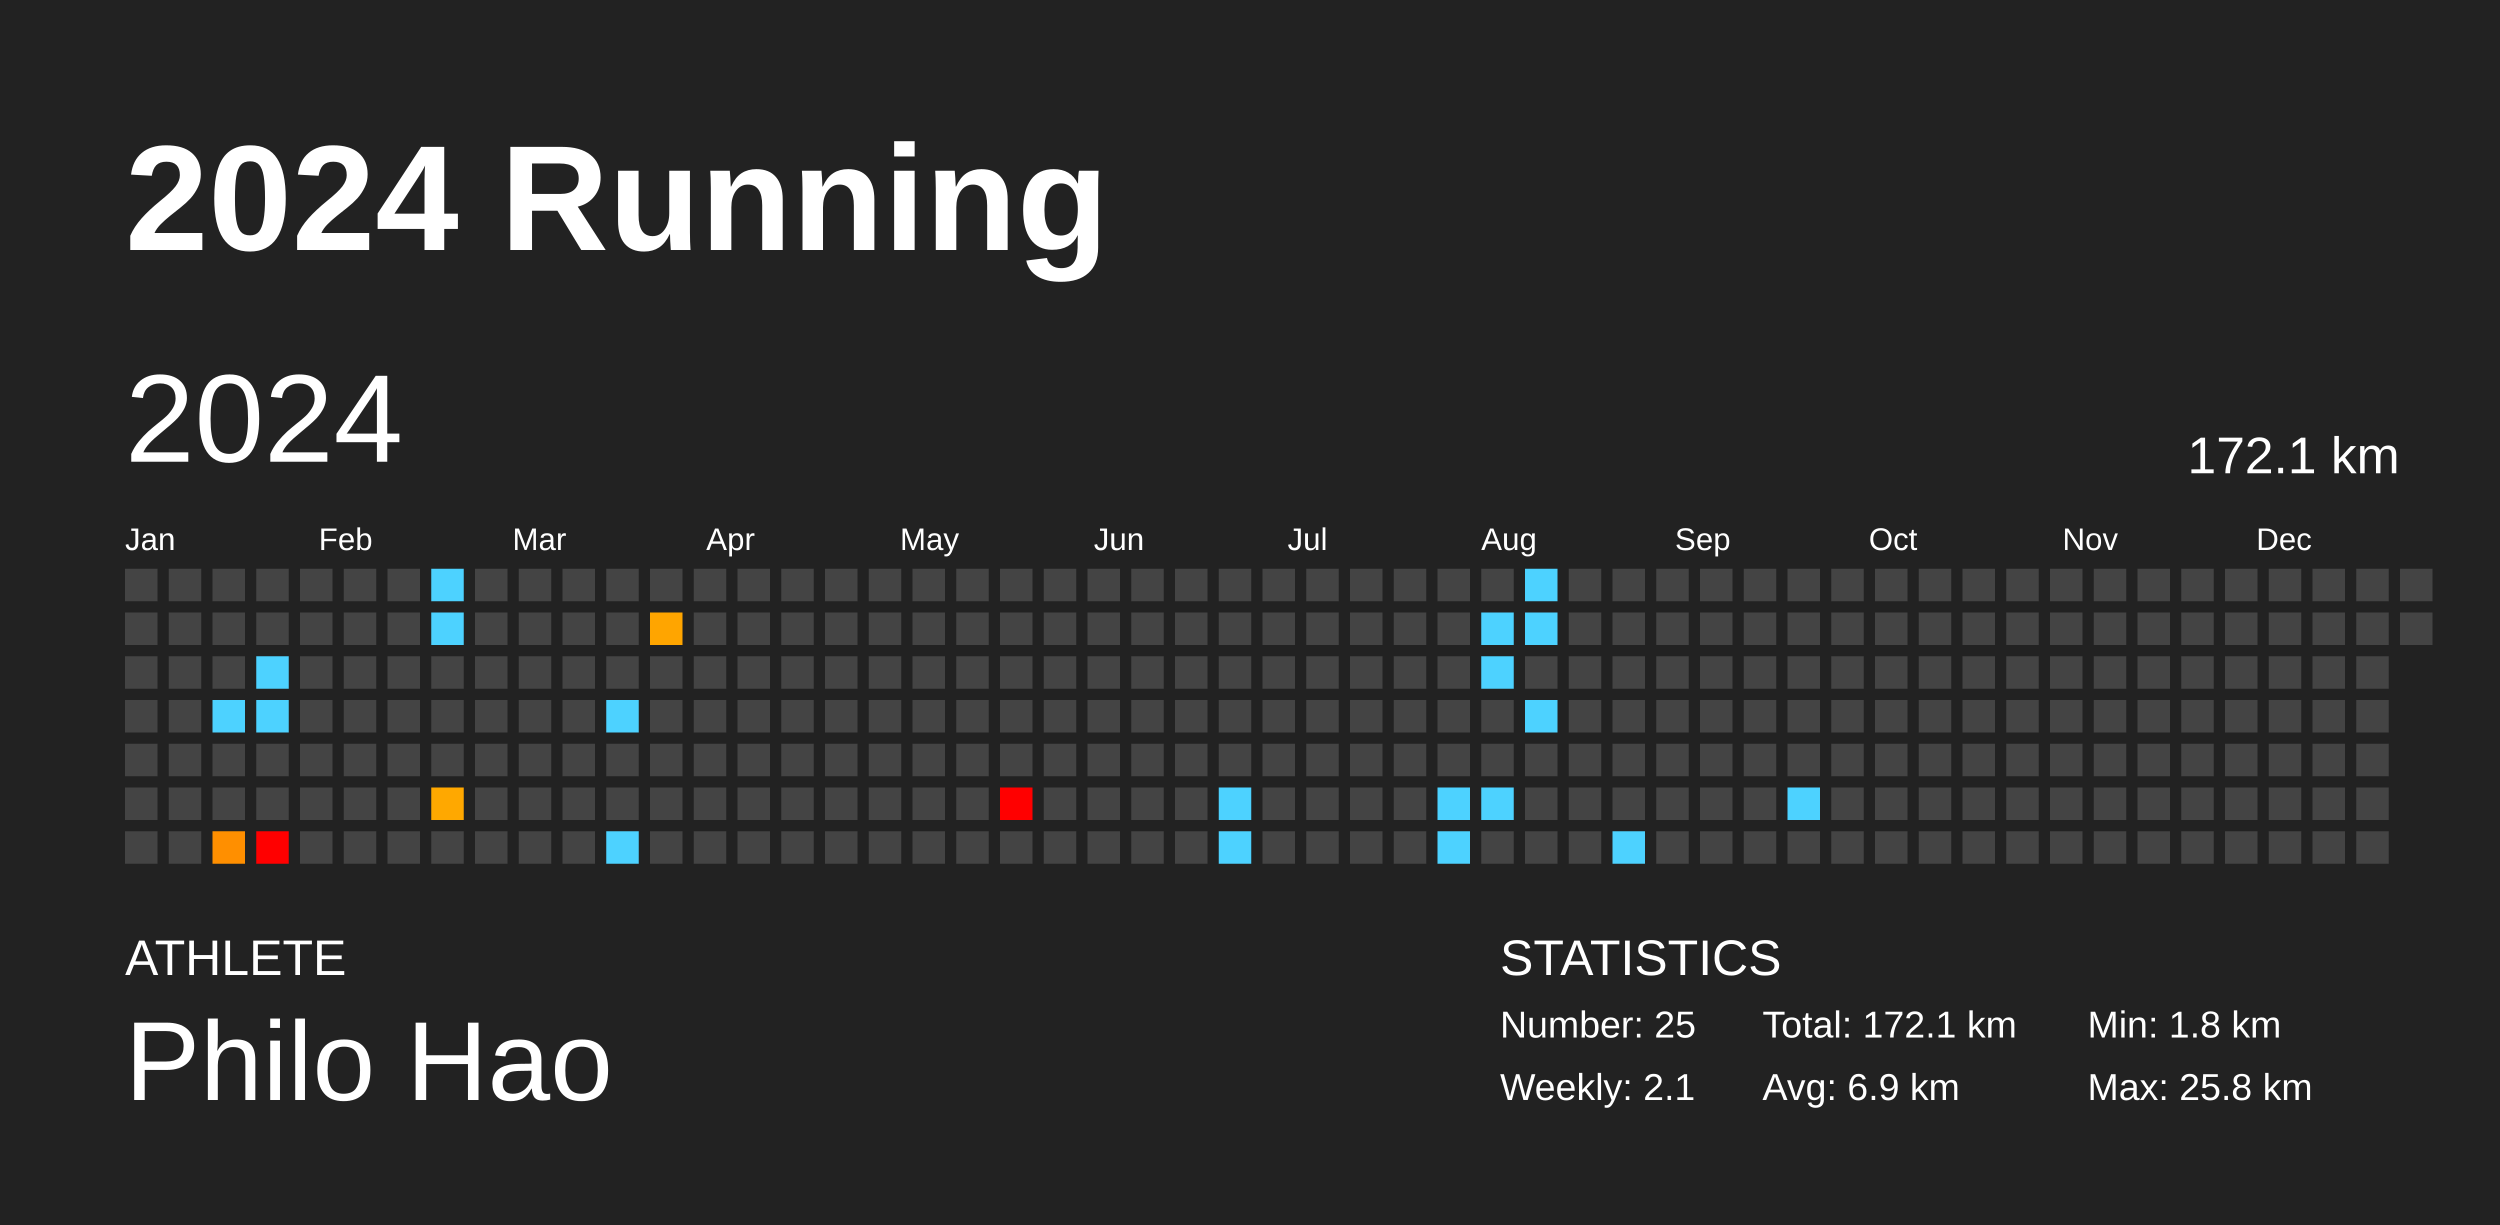
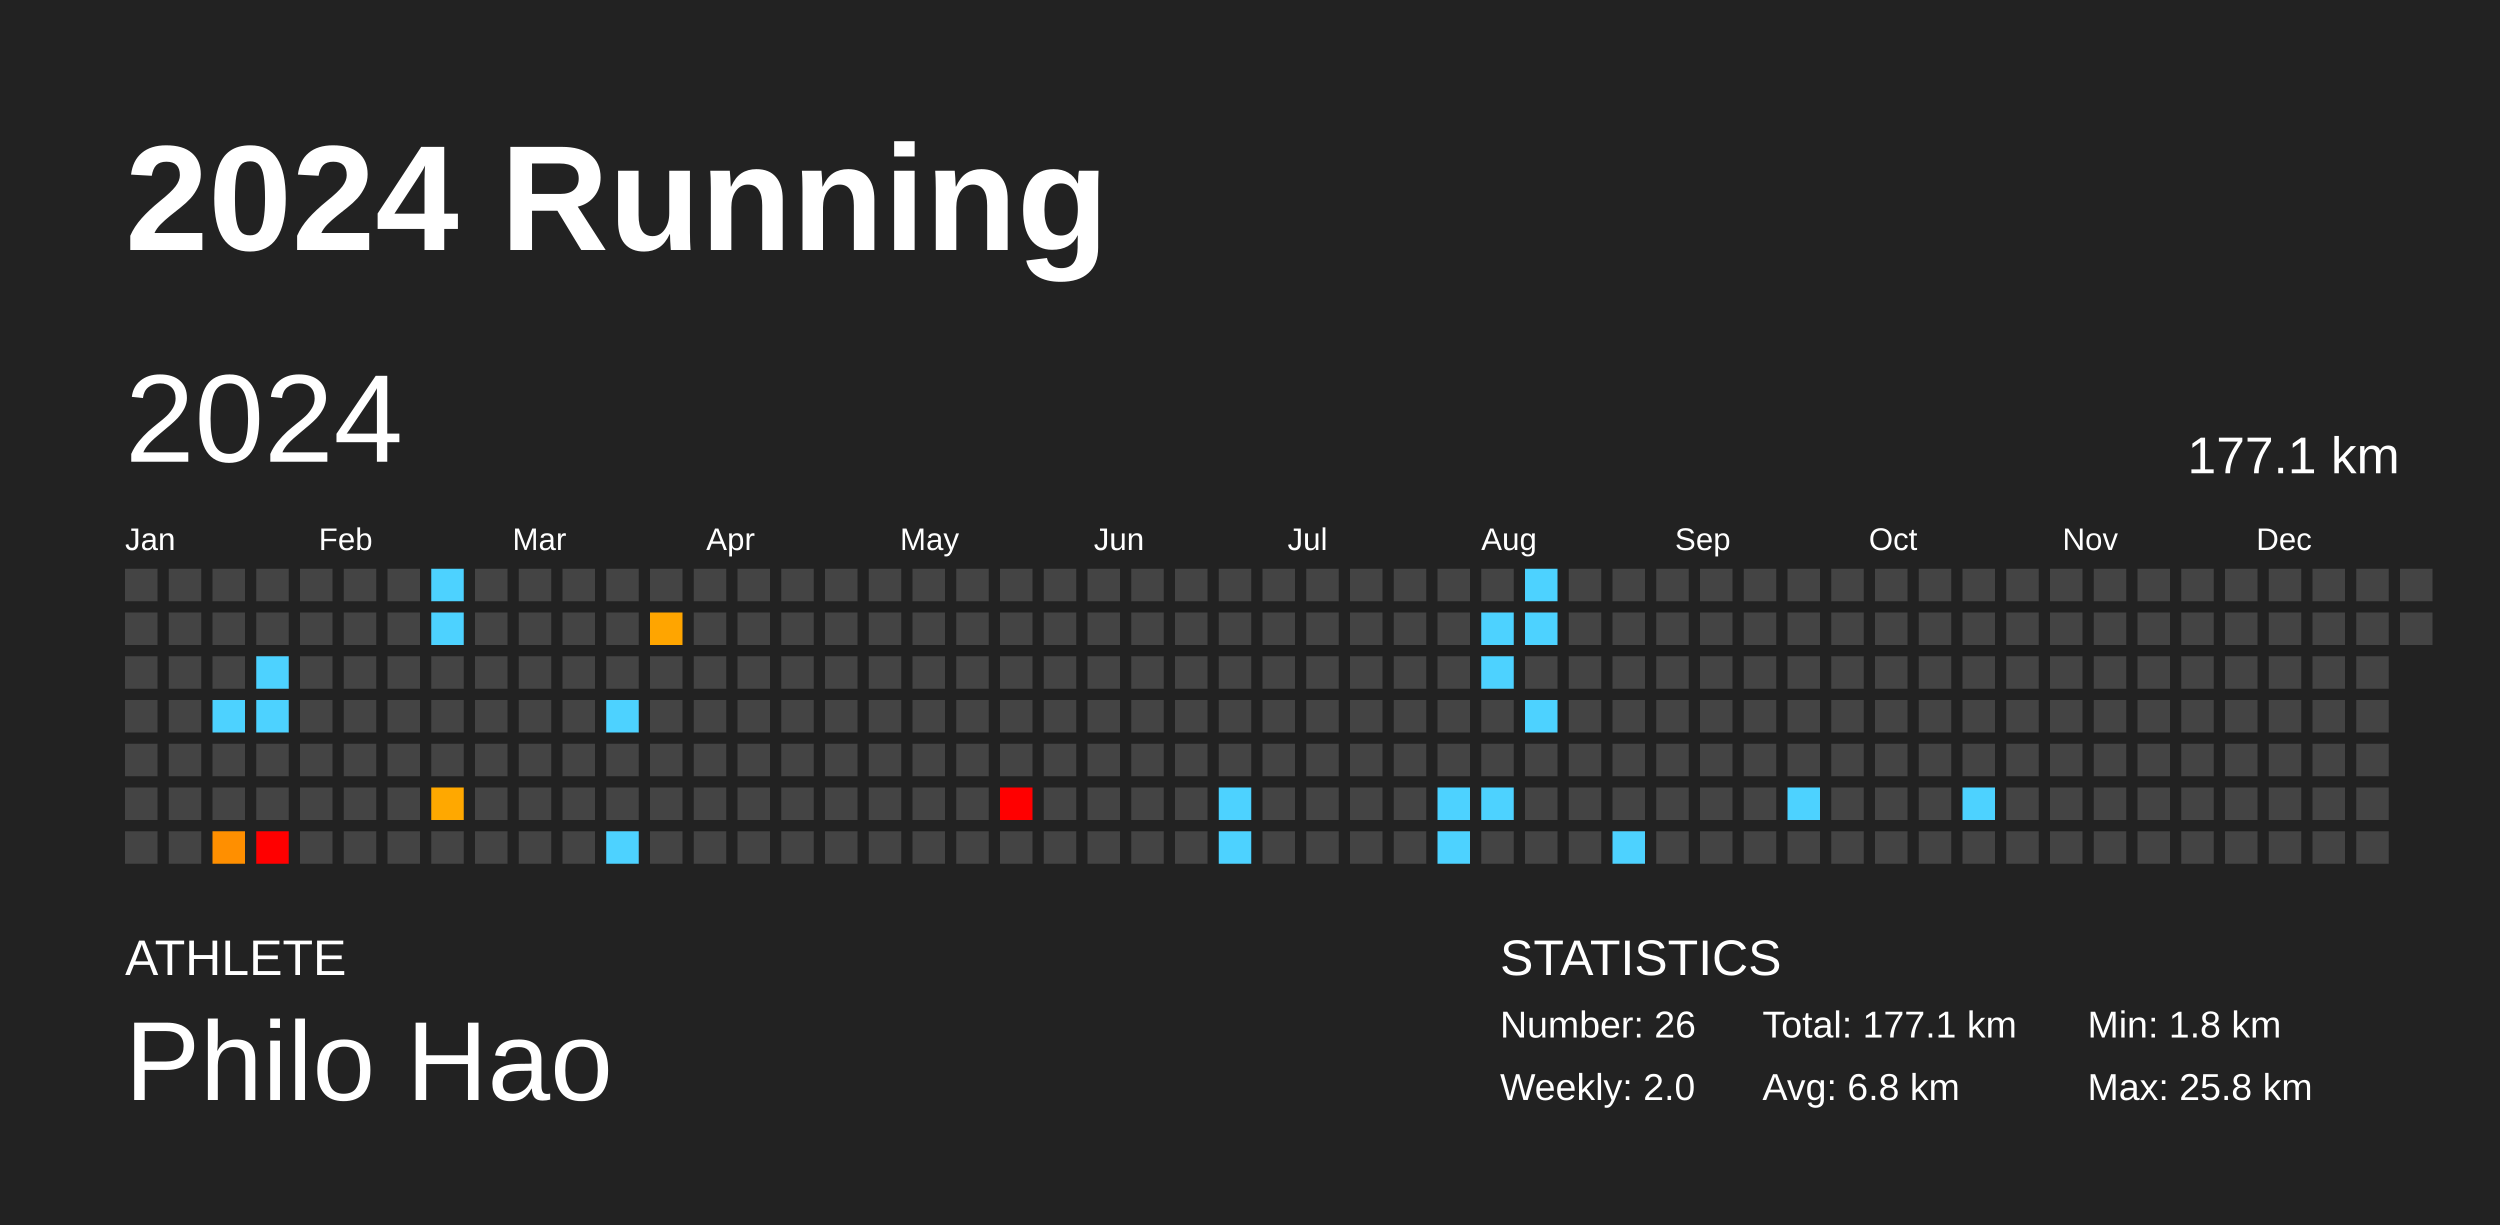
<svg xmlns="http://www.w3.org/2000/svg" baseProfile="full" height="98mm" version="1.1" viewBox="0,0,200,98" width="200mm">
  <defs />
  <rect fill="#222222" height="98" width="200" x="0" y="0" />
  <text fill="#FFFFFF" style="font-size:12px; font-family:Arial; font-weight:bold;" x="10" y="20">2024 Running</text>
  <text fill="#FFFFFF" style="font-size:4px; font-family:Arial" x="10" y="78">ATHLETE</text>
  <text fill="#FFFFFF" style="font-size:9px; font-family:Arial" x="10" y="88">Philo Hao</text>
  <text fill="#FFFFFF" style="font-size:4px; font-family:Arial" x="120" y="78">STATISTICS</text>
-   <text fill="#FFFFFF" style="font-size:3px; font-family:Arial" x="120" y="83">Number: 25</text>
-   <text fill="#FFFFFF" style="font-size:3px; font-family:Arial" x="120" y="88">Weekly: 2.1</text>
-   <text fill="#FFFFFF" style="font-size:3px; font-family:Arial" x="141" y="83">Total: 172.1 km</text>
-   <text fill="#FFFFFF" style="font-size:3px; font-family:Arial" x="141" y="88">Avg: 6.9 km</text>
+   <text fill="#FFFFFF" style="font-size:3px; font-family:Arial" x="120" y="83">Number: 26</text>
+   <text fill="#FFFFFF" style="font-size:3px; font-family:Arial" x="120" y="88">Weekly: 2.0</text>
+   <text fill="#FFFFFF" style="font-size:3px; font-family:Arial" x="141" y="83">Total: 177.1 km</text>
+   <text fill="#FFFFFF" style="font-size:3px; font-family:Arial" x="141" y="88">Avg: 6.8 km</text>
  <text fill="#FFFFFF" style="font-size:3px; font-family:Arial" x="167" y="83">Min: 1.8 km</text>
  <text fill="#FFFFFF" style="font-size:3px; font-family:Arial" x="167" y="88">Max: 25.8 km</text>
  <text dominant-baseline="hanging" fill="#FFFFFF" style="font-size:10.0px; font-family:Arial;" x="10" y="30">2024</text>
-   <text dominant-baseline="hanging" fill="#FFFFFF" style="font-size:4.125px; font-family:Arial;" x="175" y="35">172.1 km</text>
+   <text dominant-baseline="hanging" fill="#FFFFFF" style="font-size:4.125px; font-family:Arial;" x="175" y="35">177.1 km</text>
  <text fill="#FFFFFF" style="font-size:2.5px; font-family:Arial" x="10.0" y="44">Jan</text>
  <text fill="#FFFFFF" style="font-size:2.5px; font-family:Arial" x="25.5" y="44">Feb</text>
  <text fill="#FFFFFF" style="font-size:2.5px; font-family:Arial" x="41.0" y="44">Mar</text>
  <text fill="#FFFFFF" style="font-size:2.5px; font-family:Arial" x="56.5" y="44">Apr</text>
  <text fill="#FFFFFF" style="font-size:2.5px; font-family:Arial" x="72.0" y="44">May</text>
  <text fill="#FFFFFF" style="font-size:2.5px; font-family:Arial" x="87.5" y="44">Jun</text>
  <text fill="#FFFFFF" style="font-size:2.5px; font-family:Arial" x="103.0" y="44">Jul</text>
  <text fill="#FFFFFF" style="font-size:2.5px; font-family:Arial" x="118.5" y="44">Aug</text>
  <text fill="#FFFFFF" style="font-size:2.5px; font-family:Arial" x="134.0" y="44">Sep</text>
  <text fill="#FFFFFF" style="font-size:2.5px; font-family:Arial" x="149.5" y="44">Oct</text>
  <text fill="#FFFFFF" style="font-size:2.5px; font-family:Arial" x="165.0" y="44">Nov</text>
  <text fill="#FFFFFF" style="font-size:2.5px; font-family:Arial" x="180.5" y="44">Dec</text>
  <rect fill="#444444" height="2.6" width="2.6" x="10.0" y="45.5" />
  <rect fill="#444444" height="2.6" width="2.6" x="10.0" y="49.0" />
  <rect fill="#444444" height="2.6" width="2.6" x="10.0" y="52.5" />
  <rect fill="#444444" height="2.6" width="2.6" x="10.0" y="56.0" />
  <rect fill="#444444" height="2.6" width="2.6" x="10.0" y="59.5" />
  <rect fill="#444444" height="2.6" width="2.6" x="10.0" y="63.0" />
  <rect fill="#444444" height="2.6" width="2.6" x="10.0" y="66.5" />
  <rect fill="#444444" height="2.6" width="2.6" x="13.5" y="45.5" />
  <rect fill="#444444" height="2.6" width="2.6" x="13.5" y="49.0" />
  <rect fill="#444444" height="2.6" width="2.6" x="13.5" y="52.5" />
  <rect fill="#444444" height="2.6" width="2.6" x="13.5" y="56.0" />
  <rect fill="#444444" height="2.6" width="2.6" x="13.5" y="59.5" />
  <rect fill="#444444" height="2.6" width="2.6" x="13.5" y="63.0" />
  <rect fill="#444444" height="2.6" width="2.6" x="13.5" y="66.5" />
  <rect fill="#444444" height="2.6" width="2.6" x="17.0" y="45.5" />
  <rect fill="#444444" height="2.6" width="2.6" x="17.0" y="49.0" />
  <rect fill="#444444" height="2.6" width="2.6" x="17.0" y="52.5" />
  <rect fill="#4dd2ff" height="2.6" width="2.6" x="17.0" y="56.0" />
  <rect fill="#444444" height="2.6" width="2.6" x="17.0" y="59.5" />
  <rect fill="#444444" height="2.6" width="2.6" x="17.0" y="63.0" />
  <rect fill="#ff8f00" height="2.6" width="2.6" x="17.0" y="66.5" />
  <rect fill="#444444" height="2.6" width="2.6" x="20.5" y="45.5" />
  <rect fill="#444444" height="2.6" width="2.6" x="20.5" y="49.0" />
  <rect fill="#4dd2ff" height="2.6" width="2.6" x="20.5" y="52.5" />
  <rect fill="#4dd2ff" height="2.6" width="2.6" x="20.5" y="56.0" />
  <rect fill="#444444" height="2.6" width="2.6" x="20.5" y="59.5" />
  <rect fill="#444444" height="2.6" width="2.6" x="20.5" y="63.0" />
  <rect fill="red" height="2.6" width="2.6" x="20.5" y="66.5" />
  <rect fill="#444444" height="2.6" width="2.6" x="24.0" y="45.5" />
  <rect fill="#444444" height="2.6" width="2.6" x="24.0" y="49.0" />
  <rect fill="#444444" height="2.6" width="2.6" x="24.0" y="52.5" />
  <rect fill="#444444" height="2.6" width="2.6" x="24.0" y="56.0" />
  <rect fill="#444444" height="2.6" width="2.6" x="24.0" y="59.5" />
  <rect fill="#444444" height="2.6" width="2.6" x="24.0" y="63.0" />
  <rect fill="#444444" height="2.6" width="2.6" x="24.0" y="66.5" />
  <rect fill="#444444" height="2.6" width="2.6" x="27.5" y="45.5" />
  <rect fill="#444444" height="2.6" width="2.6" x="27.5" y="49.0" />
  <rect fill="#444444" height="2.6" width="2.6" x="27.5" y="52.5" />
  <rect fill="#444444" height="2.6" width="2.6" x="27.5" y="56.0" />
  <rect fill="#444444" height="2.6" width="2.6" x="27.5" y="59.5" />
  <rect fill="#444444" height="2.6" width="2.6" x="27.5" y="63.0" />
  <rect fill="#444444" height="2.6" width="2.6" x="27.5" y="66.5" />
  <rect fill="#444444" height="2.6" width="2.6" x="31.0" y="45.5" />
  <rect fill="#444444" height="2.6" width="2.6" x="31.0" y="49.0" />
  <rect fill="#444444" height="2.6" width="2.6" x="31.0" y="52.5" />
  <rect fill="#444444" height="2.6" width="2.6" x="31.0" y="56.0" />
  <rect fill="#444444" height="2.6" width="2.6" x="31.0" y="59.5" />
  <rect fill="#444444" height="2.6" width="2.6" x="31.0" y="63.0" />
  <rect fill="#444444" height="2.6" width="2.6" x="31.0" y="66.5" />
  <rect fill="#4dd2ff" height="2.6" width="2.6" x="34.5" y="45.5" />
  <rect fill="#4dd2ff" height="2.6" width="2.6" x="34.5" y="49.0" />
  <rect fill="#444444" height="2.6" width="2.6" x="34.5" y="52.5" />
  <rect fill="#444444" height="2.6" width="2.6" x="34.5" y="56.0" />
  <rect fill="#444444" height="2.6" width="2.6" x="34.5" y="59.5" />
  <rect fill="#ffa800" height="2.6" width="2.6" x="34.5" y="63.0" />
  <rect fill="#444444" height="2.6" width="2.6" x="34.5" y="66.5" />
  <rect fill="#444444" height="2.6" width="2.6" x="38.0" y="45.5" />
  <rect fill="#444444" height="2.6" width="2.6" x="38.0" y="49.0" />
  <rect fill="#444444" height="2.6" width="2.6" x="38.0" y="52.5" />
  <rect fill="#444444" height="2.6" width="2.6" x="38.0" y="56.0" />
  <rect fill="#444444" height="2.6" width="2.6" x="38.0" y="59.5" />
  <rect fill="#444444" height="2.6" width="2.6" x="38.0" y="63.0" />
  <rect fill="#444444" height="2.6" width="2.6" x="38.0" y="66.5" />
  <rect fill="#444444" height="2.6" width="2.6" x="41.5" y="45.5" />
  <rect fill="#444444" height="2.6" width="2.6" x="41.5" y="49.0" />
  <rect fill="#444444" height="2.6" width="2.6" x="41.5" y="52.5" />
  <rect fill="#444444" height="2.6" width="2.6" x="41.5" y="56.0" />
  <rect fill="#444444" height="2.6" width="2.6" x="41.5" y="59.5" />
  <rect fill="#444444" height="2.6" width="2.6" x="41.5" y="63.0" />
  <rect fill="#444444" height="2.6" width="2.6" x="41.5" y="66.5" />
  <rect fill="#444444" height="2.6" width="2.6" x="45.0" y="45.5" />
  <rect fill="#444444" height="2.6" width="2.6" x="45.0" y="49.0" />
  <rect fill="#444444" height="2.6" width="2.6" x="45.0" y="52.5" />
  <rect fill="#444444" height="2.6" width="2.6" x="45.0" y="56.0" />
  <rect fill="#444444" height="2.6" width="2.6" x="45.0" y="59.5" />
  <rect fill="#444444" height="2.6" width="2.6" x="45.0" y="63.0" />
  <rect fill="#444444" height="2.6" width="2.6" x="45.0" y="66.5" />
  <rect fill="#444444" height="2.6" width="2.6" x="48.5" y="45.5" />
  <rect fill="#444444" height="2.6" width="2.6" x="48.5" y="49.0" />
  <rect fill="#444444" height="2.6" width="2.6" x="48.5" y="52.5" />
  <rect fill="#4dd2ff" height="2.6" width="2.6" x="48.5" y="56.0" />
  <rect fill="#444444" height="2.6" width="2.6" x="48.5" y="59.5" />
  <rect fill="#444444" height="2.6" width="2.6" x="48.5" y="63.0" />
  <rect fill="#4dd2ff" height="2.6" width="2.6" x="48.5" y="66.5" />
  <rect fill="#444444" height="2.6" width="2.6" x="52.0" y="45.5" />
  <rect fill="#ffa500" height="2.6" width="2.6" x="52.0" y="49.0" />
  <rect fill="#444444" height="2.6" width="2.6" x="52.0" y="52.5" />
  <rect fill="#444444" height="2.6" width="2.6" x="52.0" y="56.0" />
  <rect fill="#444444" height="2.6" width="2.6" x="52.0" y="59.5" />
  <rect fill="#444444" height="2.6" width="2.6" x="52.0" y="63.0" />
  <rect fill="#444444" height="2.6" width="2.6" x="52.0" y="66.5" />
  <rect fill="#444444" height="2.6" width="2.6" x="55.5" y="45.5" />
  <rect fill="#444444" height="2.6" width="2.6" x="55.5" y="49.0" />
  <rect fill="#444444" height="2.6" width="2.6" x="55.5" y="52.5" />
  <rect fill="#444444" height="2.6" width="2.6" x="55.5" y="56.0" />
  <rect fill="#444444" height="2.6" width="2.6" x="55.5" y="59.5" />
  <rect fill="#444444" height="2.6" width="2.6" x="55.5" y="63.0" />
  <rect fill="#444444" height="2.6" width="2.6" x="55.5" y="66.5" />
  <rect fill="#444444" height="2.6" width="2.6" x="59.0" y="45.5" />
  <rect fill="#444444" height="2.6" width="2.6" x="59.0" y="49.0" />
  <rect fill="#444444" height="2.6" width="2.6" x="59.0" y="52.5" />
  <rect fill="#444444" height="2.6" width="2.6" x="59.0" y="56.0" />
  <rect fill="#444444" height="2.6" width="2.6" x="59.0" y="59.5" />
  <rect fill="#444444" height="2.6" width="2.6" x="59.0" y="63.0" />
  <rect fill="#444444" height="2.6" width="2.6" x="59.0" y="66.5" />
  <rect fill="#444444" height="2.6" width="2.6" x="62.5" y="45.5" />
  <rect fill="#444444" height="2.6" width="2.6" x="62.5" y="49.0" />
  <rect fill="#444444" height="2.6" width="2.6" x="62.5" y="52.5" />
  <rect fill="#444444" height="2.6" width="2.6" x="62.5" y="56.0" />
  <rect fill="#444444" height="2.6" width="2.6" x="62.5" y="59.5" />
  <rect fill="#444444" height="2.6" width="2.6" x="62.5" y="63.0" />
  <rect fill="#444444" height="2.6" width="2.6" x="62.5" y="66.5" />
  <rect fill="#444444" height="2.6" width="2.6" x="66.0" y="45.5" />
  <rect fill="#444444" height="2.6" width="2.6" x="66.0" y="49.0" />
  <rect fill="#444444" height="2.6" width="2.6" x="66.0" y="52.5" />
  <rect fill="#444444" height="2.6" width="2.6" x="66.0" y="56.0" />
  <rect fill="#444444" height="2.6" width="2.6" x="66.0" y="59.5" />
  <rect fill="#444444" height="2.6" width="2.6" x="66.0" y="63.0" />
  <rect fill="#444444" height="2.6" width="2.6" x="66.0" y="66.5" />
  <rect fill="#444444" height="2.6" width="2.6" x="69.5" y="45.5" />
  <rect fill="#444444" height="2.6" width="2.6" x="69.5" y="49.0" />
  <rect fill="#444444" height="2.6" width="2.6" x="69.5" y="52.5" />
  <rect fill="#444444" height="2.6" width="2.6" x="69.5" y="56.0" />
  <rect fill="#444444" height="2.6" width="2.6" x="69.5" y="59.5" />
  <rect fill="#444444" height="2.6" width="2.6" x="69.5" y="63.0" />
  <rect fill="#444444" height="2.6" width="2.6" x="69.5" y="66.5" />
  <rect fill="#444444" height="2.6" width="2.6" x="73.0" y="45.5" />
  <rect fill="#444444" height="2.6" width="2.6" x="73.0" y="49.0" />
  <rect fill="#444444" height="2.6" width="2.6" x="73.0" y="52.5" />
  <rect fill="#444444" height="2.6" width="2.6" x="73.0" y="56.0" />
  <rect fill="#444444" height="2.6" width="2.6" x="73.0" y="59.5" />
  <rect fill="#444444" height="2.6" width="2.6" x="73.0" y="63.0" />
  <rect fill="#444444" height="2.6" width="2.6" x="73.0" y="66.5" />
  <rect fill="#444444" height="2.6" width="2.6" x="76.5" y="45.5" />
  <rect fill="#444444" height="2.6" width="2.6" x="76.5" y="49.0" />
  <rect fill="#444444" height="2.6" width="2.6" x="76.5" y="52.5" />
  <rect fill="#444444" height="2.6" width="2.6" x="76.5" y="56.0" />
  <rect fill="#444444" height="2.6" width="2.6" x="76.5" y="59.5" />
  <rect fill="#444444" height="2.6" width="2.6" x="76.5" y="63.0" />
  <rect fill="#444444" height="2.6" width="2.6" x="76.5" y="66.5" />
  <rect fill="#444444" height="2.6" width="2.6" x="80.0" y="45.5" />
  <rect fill="#444444" height="2.6" width="2.6" x="80.0" y="49.0" />
  <rect fill="#444444" height="2.6" width="2.6" x="80.0" y="52.5" />
  <rect fill="#444444" height="2.6" width="2.6" x="80.0" y="56.0" />
  <rect fill="#444444" height="2.6" width="2.6" x="80.0" y="59.5" />
  <rect fill="red" height="2.6" width="2.6" x="80.0" y="63.0" />
  <rect fill="#444444" height="2.6" width="2.6" x="80.0" y="66.5" />
  <rect fill="#444444" height="2.6" width="2.6" x="83.5" y="45.5" />
  <rect fill="#444444" height="2.6" width="2.6" x="83.5" y="49.0" />
  <rect fill="#444444" height="2.6" width="2.6" x="83.5" y="52.5" />
  <rect fill="#444444" height="2.6" width="2.6" x="83.5" y="56.0" />
  <rect fill="#444444" height="2.6" width="2.6" x="83.5" y="59.5" />
  <rect fill="#444444" height="2.6" width="2.6" x="83.5" y="63.0" />
  <rect fill="#444444" height="2.6" width="2.6" x="83.5" y="66.5" />
  <rect fill="#444444" height="2.6" width="2.6" x="87.0" y="45.5" />
  <rect fill="#444444" height="2.6" width="2.6" x="87.0" y="49.0" />
  <rect fill="#444444" height="2.6" width="2.6" x="87.0" y="52.5" />
  <rect fill="#444444" height="2.6" width="2.6" x="87.0" y="56.0" />
  <rect fill="#444444" height="2.6" width="2.6" x="87.0" y="59.5" />
  <rect fill="#444444" height="2.6" width="2.6" x="87.0" y="63.0" />
  <rect fill="#444444" height="2.6" width="2.6" x="87.0" y="66.5" />
  <rect fill="#444444" height="2.6" width="2.6" x="90.5" y="45.5" />
  <rect fill="#444444" height="2.6" width="2.6" x="90.5" y="49.0" />
  <rect fill="#444444" height="2.6" width="2.6" x="90.5" y="52.5" />
  <rect fill="#444444" height="2.6" width="2.6" x="90.5" y="56.0" />
  <rect fill="#444444" height="2.6" width="2.6" x="90.5" y="59.5" />
  <rect fill="#444444" height="2.6" width="2.6" x="90.5" y="63.0" />
  <rect fill="#444444" height="2.6" width="2.6" x="90.5" y="66.5" />
  <rect fill="#444444" height="2.6" width="2.6" x="94.0" y="45.5" />
  <rect fill="#444444" height="2.6" width="2.6" x="94.0" y="49.0" />
  <rect fill="#444444" height="2.6" width="2.6" x="94.0" y="52.5" />
  <rect fill="#444444" height="2.6" width="2.6" x="94.0" y="56.0" />
  <rect fill="#444444" height="2.6" width="2.6" x="94.0" y="59.5" />
  <rect fill="#444444" height="2.6" width="2.6" x="94.0" y="63.0" />
  <rect fill="#444444" height="2.6" width="2.6" x="94.0" y="66.5" />
  <rect fill="#444444" height="2.6" width="2.6" x="97.5" y="45.5" />
  <rect fill="#444444" height="2.6" width="2.6" x="97.5" y="49.0" />
  <rect fill="#444444" height="2.6" width="2.6" x="97.5" y="52.5" />
  <rect fill="#444444" height="2.6" width="2.6" x="97.5" y="56.0" />
  <rect fill="#444444" height="2.6" width="2.6" x="97.5" y="59.5" />
  <rect fill="#4dd2ff" height="2.6" width="2.6" x="97.5" y="63.0" />
  <rect fill="#4dd2ff" height="2.6" width="2.6" x="97.5" y="66.5" />
  <rect fill="#444444" height="2.6" width="2.6" x="101.0" y="45.5" />
  <rect fill="#444444" height="2.6" width="2.6" x="101.0" y="49.0" />
  <rect fill="#444444" height="2.6" width="2.6" x="101.0" y="52.5" />
  <rect fill="#444444" height="2.6" width="2.6" x="101.0" y="56.0" />
  <rect fill="#444444" height="2.6" width="2.6" x="101.0" y="59.5" />
  <rect fill="#444444" height="2.6" width="2.6" x="101.0" y="63.0" />
  <rect fill="#444444" height="2.6" width="2.6" x="101.0" y="66.5" />
  <rect fill="#444444" height="2.6" width="2.6" x="104.5" y="45.5" />
  <rect fill="#444444" height="2.6" width="2.6" x="104.5" y="49.0" />
  <rect fill="#444444" height="2.6" width="2.6" x="104.5" y="52.5" />
  <rect fill="#444444" height="2.6" width="2.6" x="104.5" y="56.0" />
  <rect fill="#444444" height="2.6" width="2.6" x="104.5" y="59.5" />
  <rect fill="#444444" height="2.6" width="2.6" x="104.5" y="63.0" />
  <rect fill="#444444" height="2.6" width="2.6" x="104.5" y="66.5" />
  <rect fill="#444444" height="2.6" width="2.6" x="108.0" y="45.5" />
  <rect fill="#444444" height="2.6" width="2.6" x="108.0" y="49.0" />
  <rect fill="#444444" height="2.6" width="2.6" x="108.0" y="52.5" />
  <rect fill="#444444" height="2.6" width="2.6" x="108.0" y="56.0" />
  <rect fill="#444444" height="2.6" width="2.6" x="108.0" y="59.5" />
  <rect fill="#444444" height="2.6" width="2.6" x="108.0" y="63.0" />
  <rect fill="#444444" height="2.6" width="2.6" x="108.0" y="66.5" />
  <rect fill="#444444" height="2.6" width="2.6" x="111.5" y="45.5" />
  <rect fill="#444444" height="2.6" width="2.6" x="111.5" y="49.0" />
  <rect fill="#444444" height="2.6" width="2.6" x="111.5" y="52.5" />
  <rect fill="#444444" height="2.6" width="2.6" x="111.5" y="56.0" />
  <rect fill="#444444" height="2.6" width="2.6" x="111.5" y="59.5" />
  <rect fill="#444444" height="2.6" width="2.6" x="111.5" y="63.0" />
  <rect fill="#444444" height="2.6" width="2.6" x="111.5" y="66.5" />
  <rect fill="#444444" height="2.6" width="2.6" x="115.0" y="45.5" />
  <rect fill="#444444" height="2.6" width="2.6" x="115.0" y="49.0" />
  <rect fill="#444444" height="2.6" width="2.6" x="115.0" y="52.5" />
  <rect fill="#444444" height="2.6" width="2.6" x="115.0" y="56.0" />
  <rect fill="#444444" height="2.6" width="2.6" x="115.0" y="59.5" />
  <rect fill="#4dd2ff" height="2.6" width="2.6" x="115.0" y="63.0" />
  <rect fill="#4dd2ff" height="2.6" width="2.6" x="115.0" y="66.5" />
  <rect fill="#444444" height="2.6" width="2.6" x="118.5" y="45.5" />
  <rect fill="#4dd2ff" height="2.6" width="2.6" x="118.5" y="49.0" />
  <rect fill="#4dd2ff" height="2.6" width="2.6" x="118.5" y="52.5" />
  <rect fill="#444444" height="2.6" width="2.6" x="118.5" y="56.0" />
  <rect fill="#444444" height="2.6" width="2.6" x="118.5" y="59.5" />
  <rect fill="#4dd2ff" height="2.6" width="2.6" x="118.5" y="63.0" />
  <rect fill="#444444" height="2.6" width="2.6" x="118.5" y="66.5" />
  <rect fill="#4dd2ff" height="2.6" width="2.6" x="122.0" y="45.5" />
  <rect fill="#4dd2ff" height="2.6" width="2.6" x="122.0" y="49.0" />
  <rect fill="#444444" height="2.6" width="2.6" x="122.0" y="52.5" />
  <rect fill="#4dd2ff" height="2.6" width="2.6" x="122.0" y="56.0" />
  <rect fill="#444444" height="2.6" width="2.6" x="122.0" y="59.5" />
  <rect fill="#444444" height="2.6" width="2.6" x="122.0" y="63.0" />
  <rect fill="#444444" height="2.6" width="2.6" x="122.0" y="66.5" />
  <rect fill="#444444" height="2.6" width="2.6" x="125.5" y="45.5" />
  <rect fill="#444444" height="2.6" width="2.6" x="125.5" y="49.0" />
  <rect fill="#444444" height="2.6" width="2.6" x="125.5" y="52.5" />
  <rect fill="#444444" height="2.6" width="2.6" x="125.5" y="56.0" />
  <rect fill="#444444" height="2.6" width="2.6" x="125.5" y="59.5" />
  <rect fill="#444444" height="2.6" width="2.6" x="125.5" y="63.0" />
  <rect fill="#444444" height="2.6" width="2.6" x="125.5" y="66.5" />
  <rect fill="#444444" height="2.6" width="2.6" x="129.0" y="45.5" />
  <rect fill="#444444" height="2.6" width="2.6" x="129.0" y="49.0" />
  <rect fill="#444444" height="2.6" width="2.6" x="129.0" y="52.5" />
  <rect fill="#444444" height="2.6" width="2.6" x="129.0" y="56.0" />
  <rect fill="#444444" height="2.6" width="2.6" x="129.0" y="59.5" />
  <rect fill="#444444" height="2.6" width="2.6" x="129.0" y="63.0" />
  <rect fill="#4dd2ff" height="2.6" width="2.6" x="129.0" y="66.5" />
  <rect fill="#444444" height="2.6" width="2.6" x="132.5" y="45.5" />
  <rect fill="#444444" height="2.6" width="2.6" x="132.5" y="49.0" />
  <rect fill="#444444" height="2.6" width="2.6" x="132.5" y="52.5" />
  <rect fill="#444444" height="2.6" width="2.6" x="132.5" y="56.0" />
  <rect fill="#444444" height="2.6" width="2.6" x="132.5" y="59.5" />
  <rect fill="#444444" height="2.6" width="2.6" x="132.5" y="63.0" />
  <rect fill="#444444" height="2.6" width="2.6" x="132.5" y="66.5" />
  <rect fill="#444444" height="2.6" width="2.6" x="136.0" y="45.5" />
  <rect fill="#444444" height="2.6" width="2.6" x="136.0" y="49.0" />
  <rect fill="#444444" height="2.6" width="2.6" x="136.0" y="52.5" />
  <rect fill="#444444" height="2.6" width="2.6" x="136.0" y="56.0" />
  <rect fill="#444444" height="2.6" width="2.6" x="136.0" y="59.5" />
  <rect fill="#444444" height="2.6" width="2.6" x="136.0" y="63.0" />
  <rect fill="#444444" height="2.6" width="2.6" x="136.0" y="66.5" />
  <rect fill="#444444" height="2.6" width="2.6" x="139.5" y="45.5" />
  <rect fill="#444444" height="2.6" width="2.6" x="139.5" y="49.0" />
  <rect fill="#444444" height="2.6" width="2.6" x="139.5" y="52.5" />
  <rect fill="#444444" height="2.6" width="2.6" x="139.5" y="56.0" />
  <rect fill="#444444" height="2.6" width="2.6" x="139.5" y="59.5" />
  <rect fill="#444444" height="2.6" width="2.6" x="139.5" y="63.0" />
  <rect fill="#444444" height="2.6" width="2.6" x="139.5" y="66.5" />
  <rect fill="#444444" height="2.6" width="2.6" x="143.0" y="45.5" />
  <rect fill="#444444" height="2.6" width="2.6" x="143.0" y="49.0" />
  <rect fill="#444444" height="2.6" width="2.6" x="143.0" y="52.5" />
  <rect fill="#444444" height="2.6" width="2.6" x="143.0" y="56.0" />
  <rect fill="#444444" height="2.6" width="2.6" x="143.0" y="59.5" />
  <rect fill="#4dd2ff" height="2.6" width="2.6" x="143.0" y="63.0" />
  <rect fill="#444444" height="2.6" width="2.6" x="143.0" y="66.5" />
  <rect fill="#444444" height="2.6" width="2.6" x="146.5" y="45.5" />
  <rect fill="#444444" height="2.6" width="2.6" x="146.5" y="49.0" />
  <rect fill="#444444" height="2.6" width="2.6" x="146.5" y="52.5" />
  <rect fill="#444444" height="2.6" width="2.6" x="146.5" y="56.0" />
  <rect fill="#444444" height="2.6" width="2.6" x="146.5" y="59.5" />
  <rect fill="#444444" height="2.6" width="2.6" x="146.5" y="63.0" />
  <rect fill="#444444" height="2.6" width="2.6" x="146.5" y="66.5" />
  <rect fill="#444444" height="2.6" width="2.6" x="150.0" y="45.5" />
  <rect fill="#444444" height="2.6" width="2.6" x="150.0" y="49.0" />
  <rect fill="#444444" height="2.6" width="2.6" x="150.0" y="52.5" />
  <rect fill="#444444" height="2.6" width="2.6" x="150.0" y="56.0" />
  <rect fill="#444444" height="2.6" width="2.6" x="150.0" y="59.5" />
  <rect fill="#444444" height="2.6" width="2.6" x="150.0" y="63.0" />
  <rect fill="#444444" height="2.6" width="2.6" x="150.0" y="66.5" />
  <rect fill="#444444" height="2.6" width="2.6" x="153.5" y="45.5" />
  <rect fill="#444444" height="2.6" width="2.6" x="153.5" y="49.0" />
  <rect fill="#444444" height="2.6" width="2.6" x="153.5" y="52.5" />
  <rect fill="#444444" height="2.6" width="2.6" x="153.5" y="56.0" />
  <rect fill="#444444" height="2.6" width="2.6" x="153.5" y="59.5" />
  <rect fill="#444444" height="2.6" width="2.6" x="153.5" y="63.0" />
  <rect fill="#444444" height="2.6" width="2.6" x="153.5" y="66.5" />
  <rect fill="#444444" height="2.6" width="2.6" x="157.0" y="45.5" />
  <rect fill="#444444" height="2.6" width="2.6" x="157.0" y="49.0" />
  <rect fill="#444444" height="2.6" width="2.6" x="157.0" y="52.5" />
  <rect fill="#444444" height="2.6" width="2.6" x="157.0" y="56.0" />
  <rect fill="#444444" height="2.6" width="2.6" x="157.0" y="59.5" />
-   <rect fill="#444444" height="2.6" width="2.6" x="157.0" y="63.0" />
+   <rect fill="#4dd2ff" height="2.6" width="2.6" x="157.0" y="63.0" />
  <rect fill="#444444" height="2.6" width="2.6" x="157.0" y="66.5" />
  <rect fill="#444444" height="2.6" width="2.6" x="160.5" y="45.5" />
  <rect fill="#444444" height="2.6" width="2.6" x="160.5" y="49.0" />
  <rect fill="#444444" height="2.6" width="2.6" x="160.5" y="52.5" />
  <rect fill="#444444" height="2.6" width="2.6" x="160.5" y="56.0" />
  <rect fill="#444444" height="2.6" width="2.6" x="160.5" y="59.5" />
  <rect fill="#444444" height="2.6" width="2.6" x="160.5" y="63.0" />
  <rect fill="#444444" height="2.6" width="2.6" x="160.5" y="66.5" />
  <rect fill="#444444" height="2.6" width="2.6" x="164.0" y="45.5" />
  <rect fill="#444444" height="2.6" width="2.6" x="164.0" y="49.0" />
  <rect fill="#444444" height="2.6" width="2.6" x="164.0" y="52.5" />
  <rect fill="#444444" height="2.6" width="2.6" x="164.0" y="56.0" />
  <rect fill="#444444" height="2.6" width="2.6" x="164.0" y="59.5" />
  <rect fill="#444444" height="2.6" width="2.6" x="164.0" y="63.0" />
  <rect fill="#444444" height="2.6" width="2.6" x="164.0" y="66.5" />
  <rect fill="#444444" height="2.6" width="2.6" x="167.5" y="45.5" />
  <rect fill="#444444" height="2.6" width="2.6" x="167.5" y="49.0" />
  <rect fill="#444444" height="2.6" width="2.6" x="167.5" y="52.5" />
  <rect fill="#444444" height="2.6" width="2.6" x="167.5" y="56.0" />
  <rect fill="#444444" height="2.6" width="2.6" x="167.5" y="59.5" />
  <rect fill="#444444" height="2.6" width="2.6" x="167.5" y="63.0" />
  <rect fill="#444444" height="2.6" width="2.6" x="167.5" y="66.5" />
  <rect fill="#444444" height="2.6" width="2.6" x="171.0" y="45.5" />
  <rect fill="#444444" height="2.6" width="2.6" x="171.0" y="49.0" />
  <rect fill="#444444" height="2.6" width="2.6" x="171.0" y="52.5" />
  <rect fill="#444444" height="2.6" width="2.6" x="171.0" y="56.0" />
  <rect fill="#444444" height="2.6" width="2.6" x="171.0" y="59.5" />
  <rect fill="#444444" height="2.6" width="2.6" x="171.0" y="63.0" />
  <rect fill="#444444" height="2.6" width="2.6" x="171.0" y="66.5" />
  <rect fill="#444444" height="2.6" width="2.6" x="174.5" y="45.5" />
  <rect fill="#444444" height="2.6" width="2.6" x="174.5" y="49.0" />
  <rect fill="#444444" height="2.6" width="2.6" x="174.5" y="52.5" />
  <rect fill="#444444" height="2.6" width="2.6" x="174.5" y="56.0" />
  <rect fill="#444444" height="2.6" width="2.6" x="174.5" y="59.5" />
  <rect fill="#444444" height="2.6" width="2.6" x="174.5" y="63.0" />
  <rect fill="#444444" height="2.6" width="2.6" x="174.5" y="66.5" />
  <rect fill="#444444" height="2.6" width="2.6" x="178.0" y="45.5" />
  <rect fill="#444444" height="2.6" width="2.6" x="178.0" y="49.0" />
  <rect fill="#444444" height="2.6" width="2.6" x="178.0" y="52.5" />
  <rect fill="#444444" height="2.6" width="2.6" x="178.0" y="56.0" />
  <rect fill="#444444" height="2.6" width="2.6" x="178.0" y="59.5" />
  <rect fill="#444444" height="2.6" width="2.6" x="178.0" y="63.0" />
  <rect fill="#444444" height="2.6" width="2.6" x="178.0" y="66.5" />
  <rect fill="#444444" height="2.6" width="2.6" x="181.5" y="45.5" />
  <rect fill="#444444" height="2.6" width="2.6" x="181.5" y="49.0" />
  <rect fill="#444444" height="2.6" width="2.6" x="181.5" y="52.5" />
  <rect fill="#444444" height="2.6" width="2.6" x="181.5" y="56.0" />
  <rect fill="#444444" height="2.6" width="2.6" x="181.5" y="59.5" />
  <rect fill="#444444" height="2.6" width="2.6" x="181.5" y="63.0" />
  <rect fill="#444444" height="2.6" width="2.6" x="181.5" y="66.5" />
  <rect fill="#444444" height="2.6" width="2.6" x="185.0" y="45.5" />
  <rect fill="#444444" height="2.6" width="2.6" x="185.0" y="49.0" />
  <rect fill="#444444" height="2.6" width="2.6" x="185.0" y="52.5" />
  <rect fill="#444444" height="2.6" width="2.6" x="185.0" y="56.0" />
  <rect fill="#444444" height="2.6" width="2.6" x="185.0" y="59.5" />
  <rect fill="#444444" height="2.6" width="2.6" x="185.0" y="63.0" />
  <rect fill="#444444" height="2.6" width="2.6" x="185.0" y="66.5" />
  <rect fill="#444444" height="2.6" width="2.6" x="188.5" y="45.5" />
  <rect fill="#444444" height="2.6" width="2.6" x="188.5" y="49.0" />
  <rect fill="#444444" height="2.6" width="2.6" x="188.5" y="52.5" />
  <rect fill="#444444" height="2.6" width="2.6" x="188.5" y="56.0" />
  <rect fill="#444444" height="2.6" width="2.6" x="188.5" y="59.5" />
  <rect fill="#444444" height="2.6" width="2.6" x="188.5" y="63.0" />
  <rect fill="#444444" height="2.6" width="2.6" x="188.5" y="66.5" />
  <rect fill="#444444" height="2.6" width="2.6" x="192.0" y="45.5" />
  <rect fill="#444444" height="2.6" width="2.6" x="192.0" y="49.0" />
</svg>
